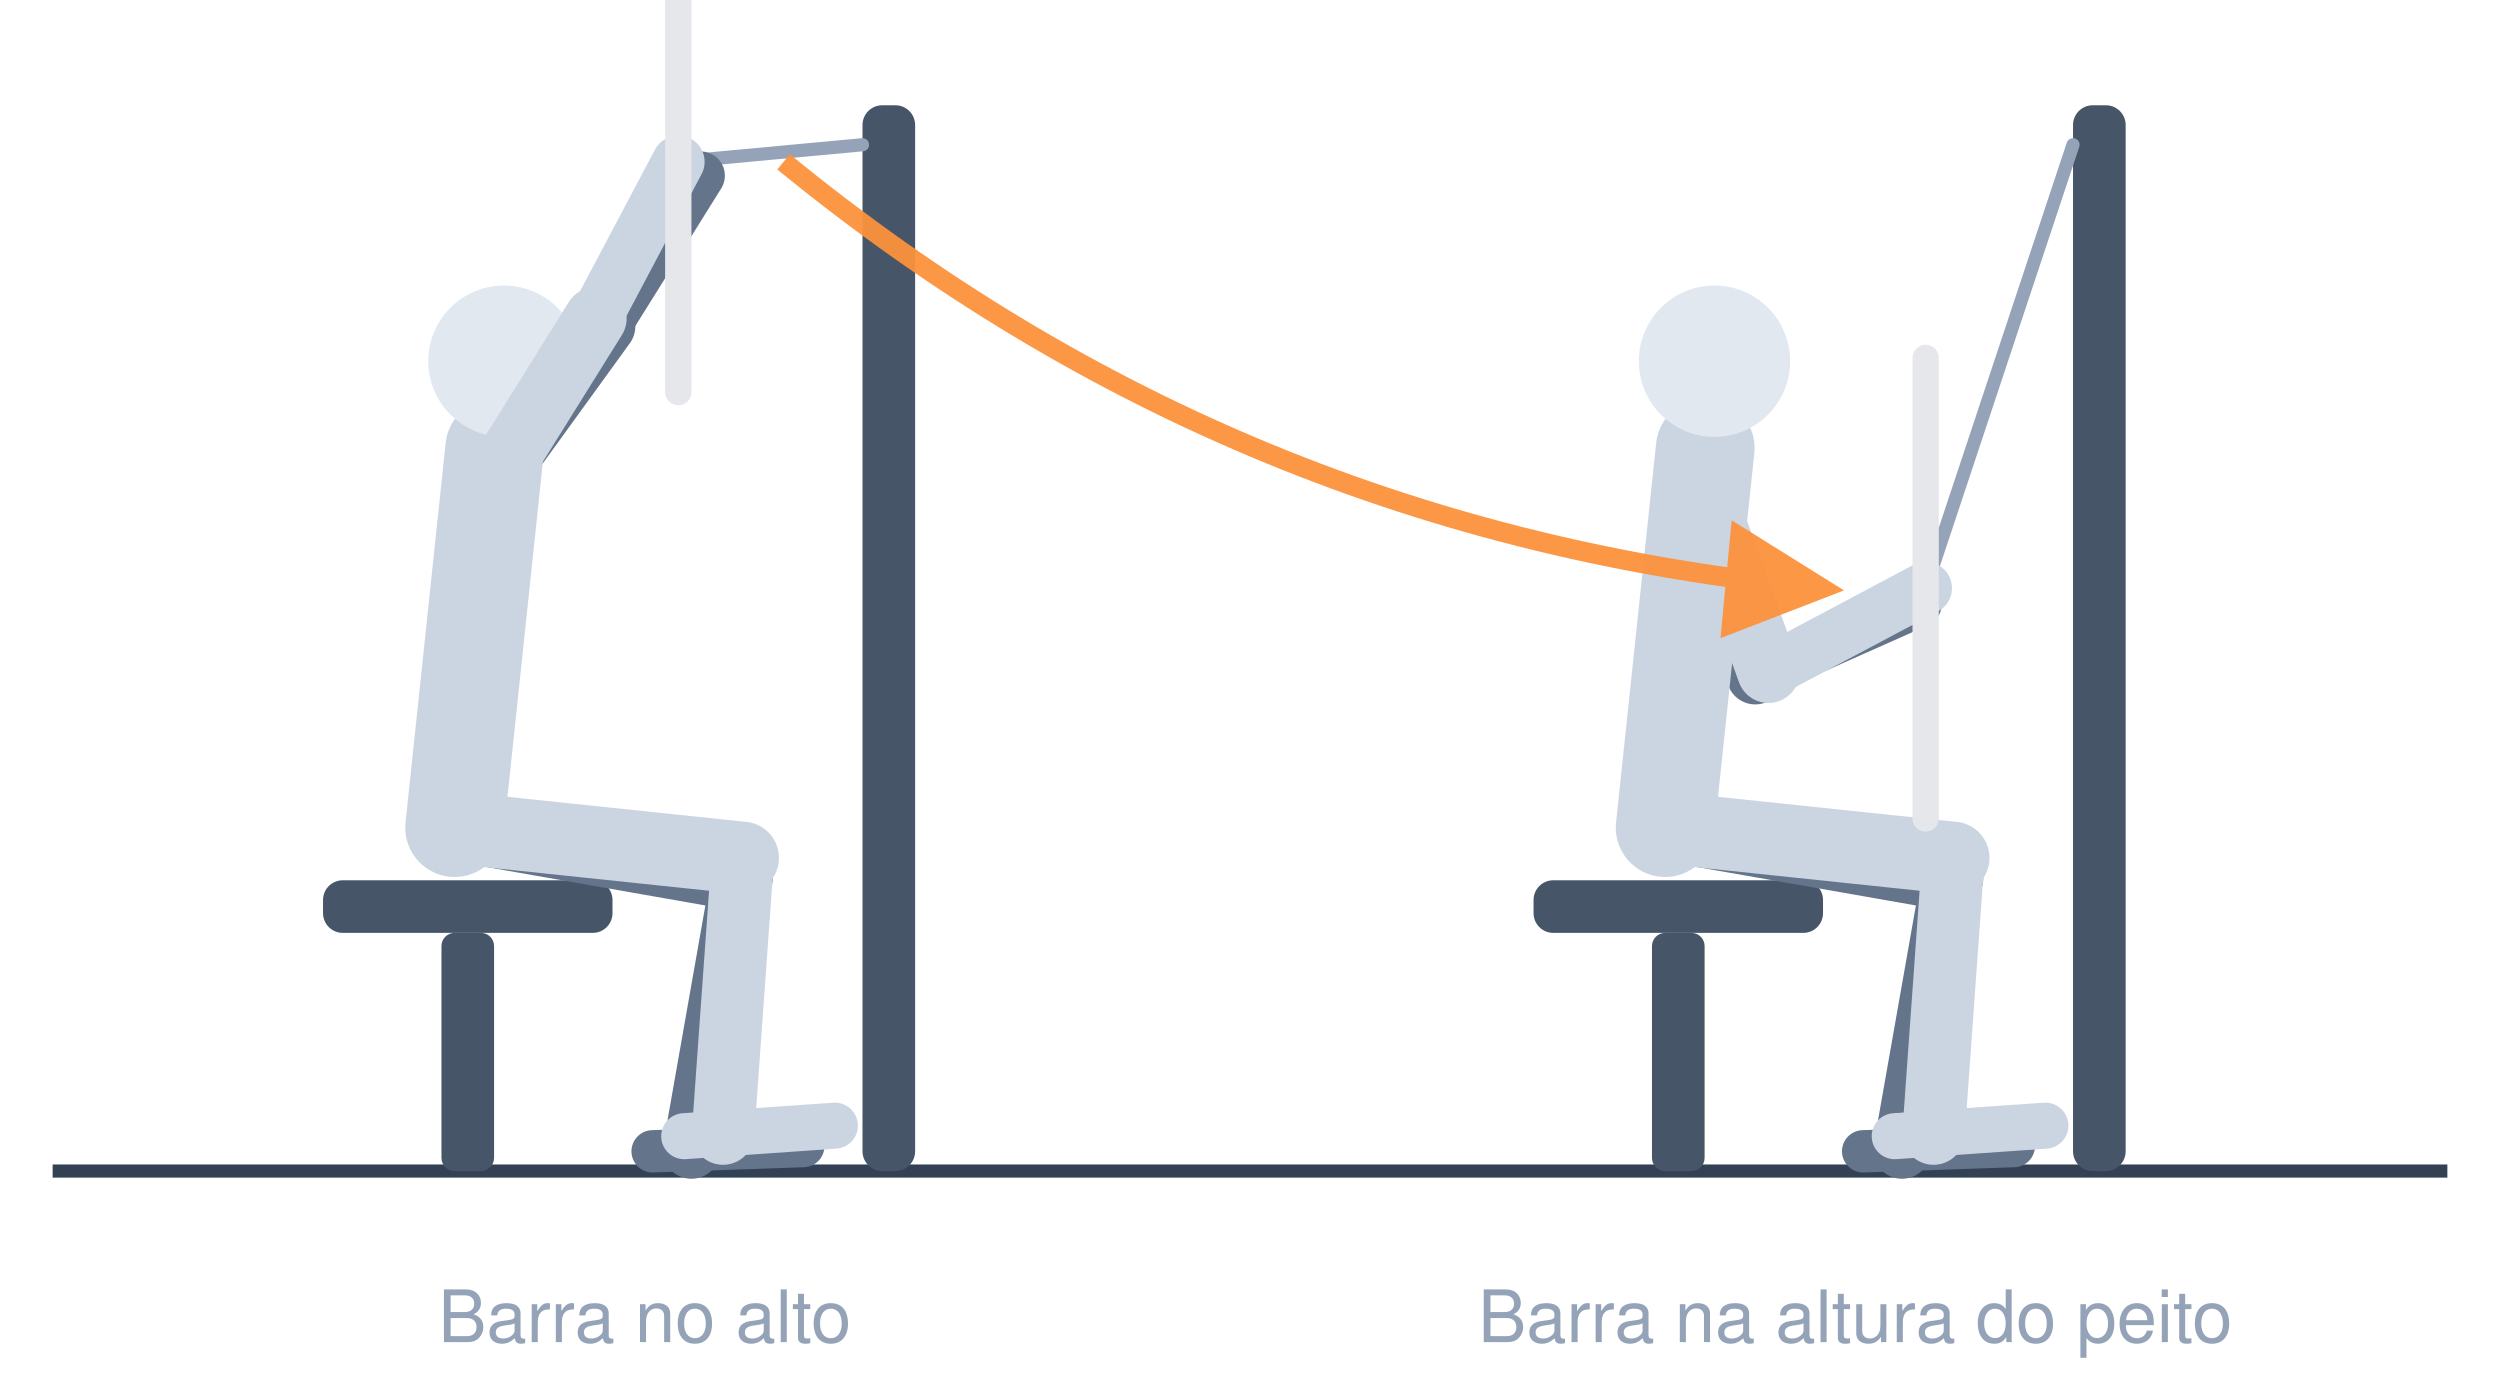
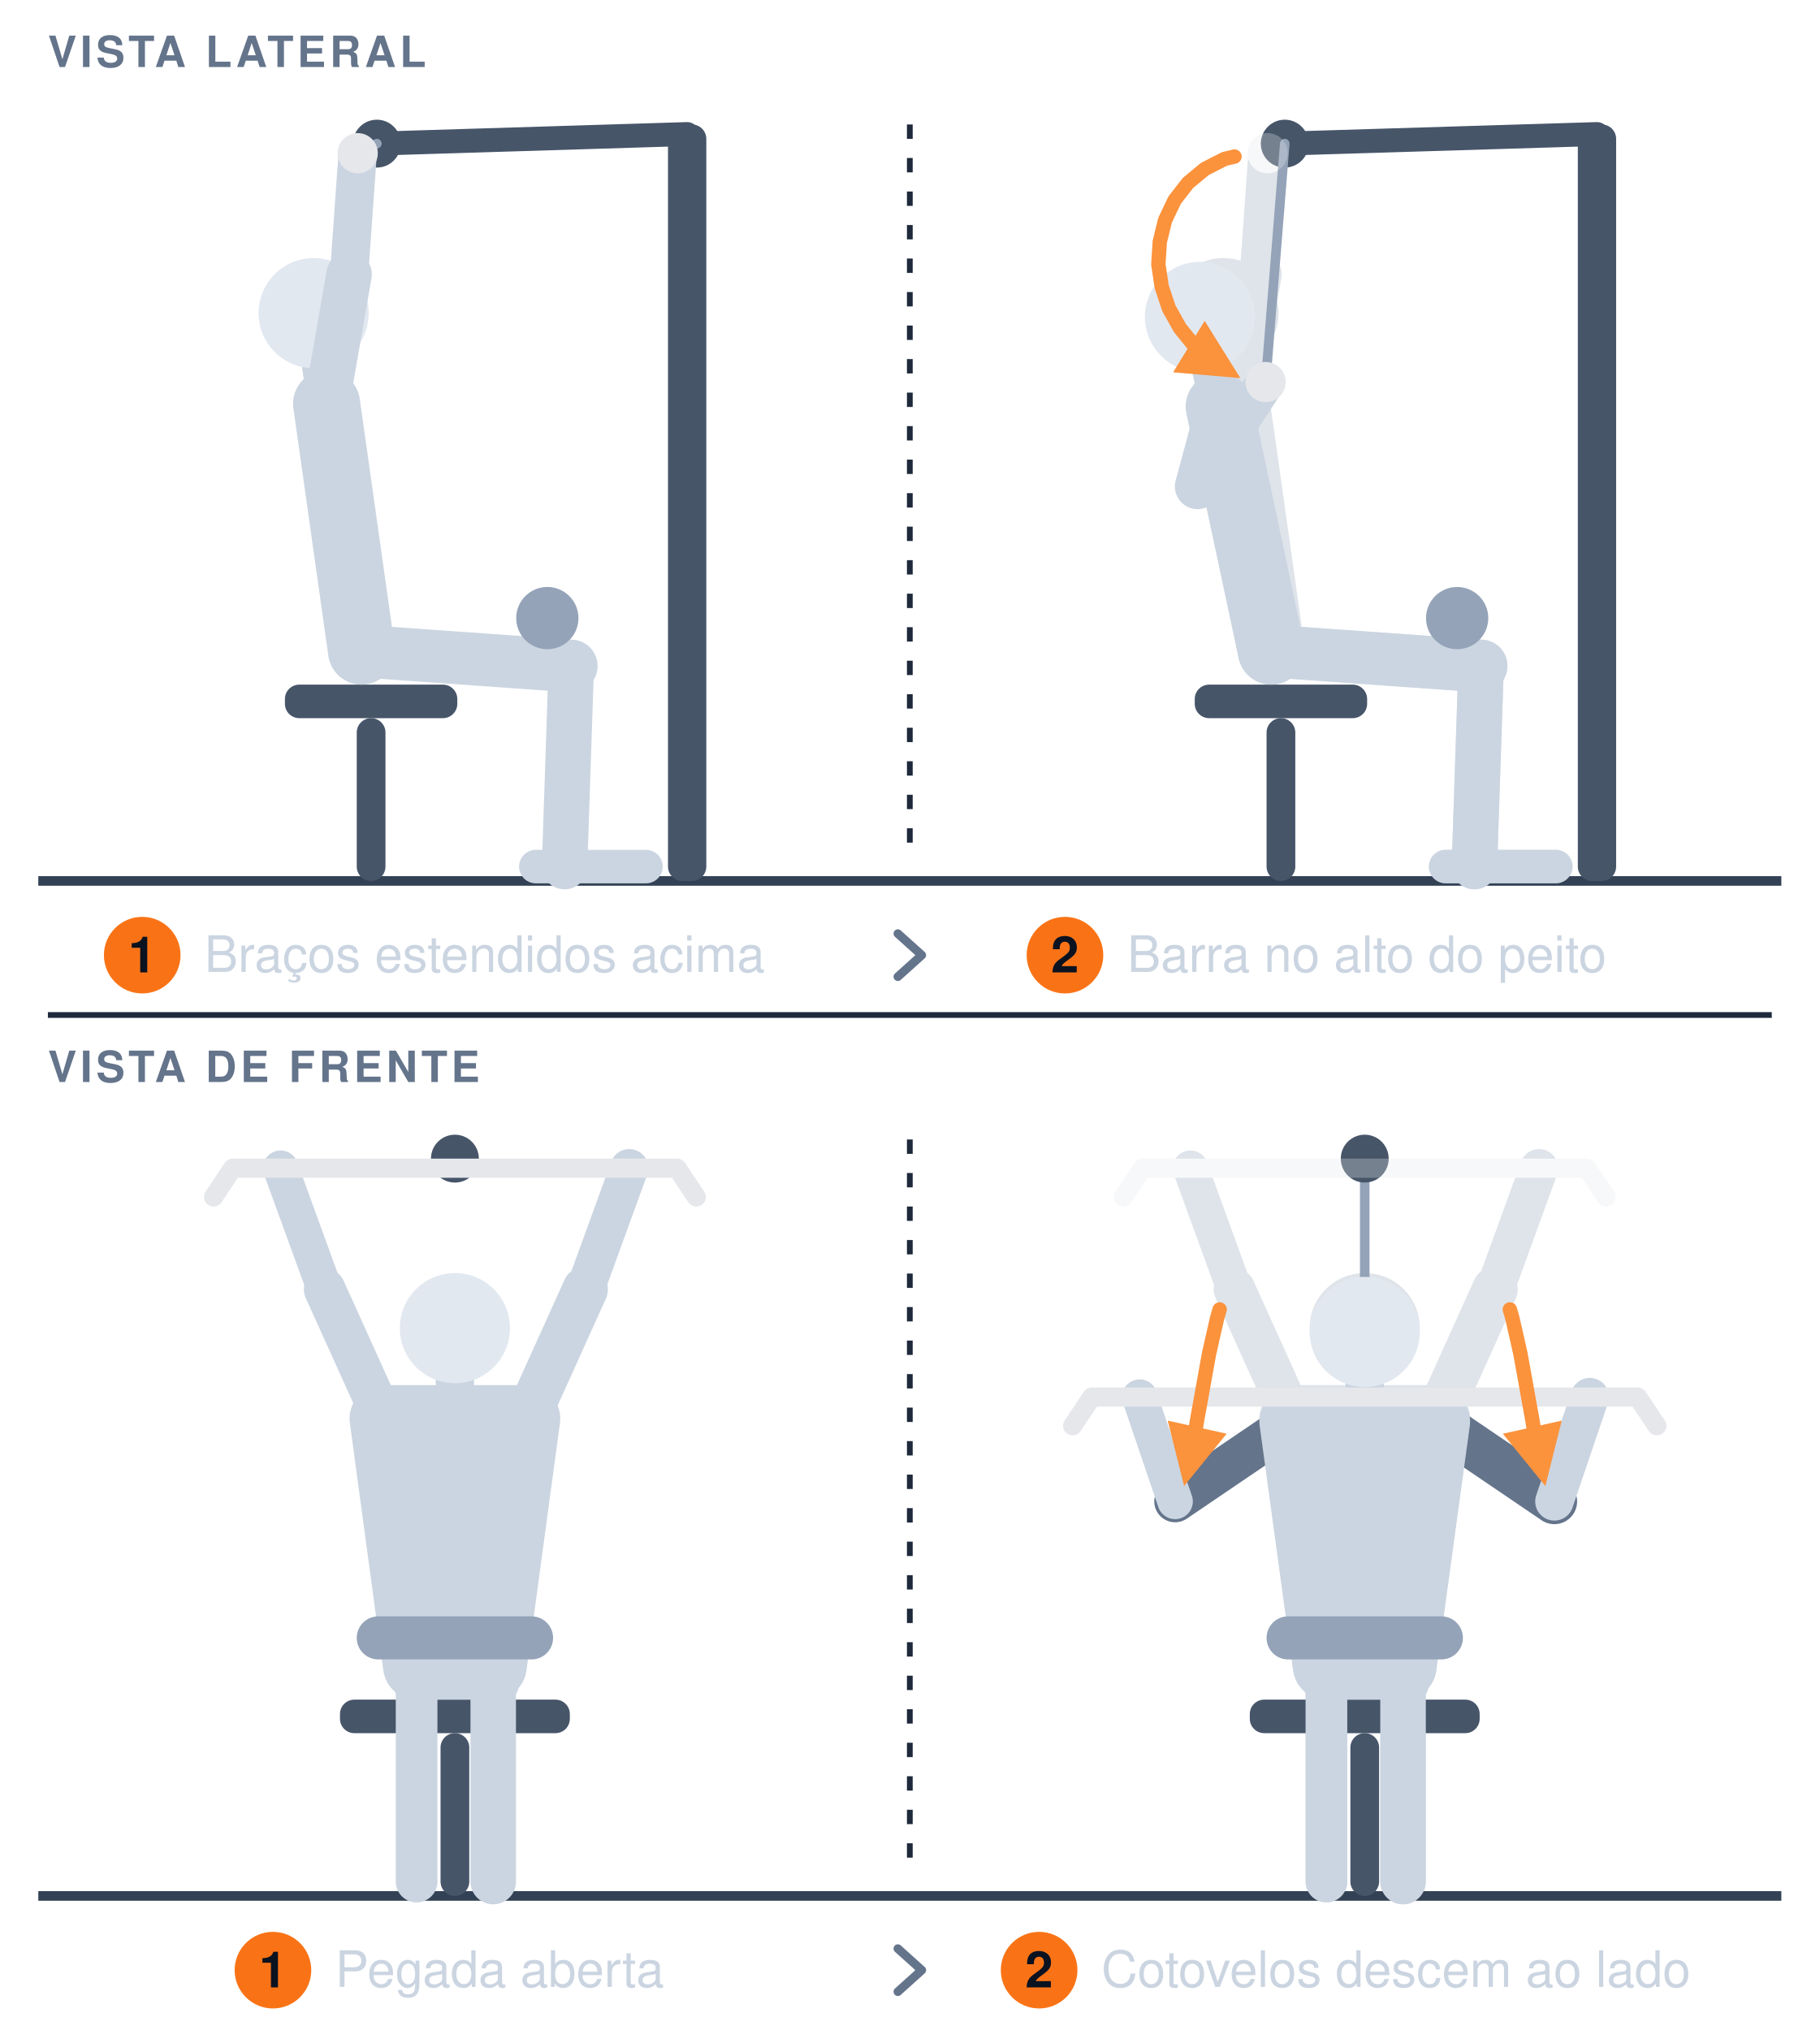
- <svg xmlns="http://www.w3.org/2000/svg" width="380" height="212" viewBox="0 0 380 212" preserveAspectRatio="xMidYMid meet" role="img" aria-label="puxada-alta-maquina">
+ <svg xmlns="http://www.w3.org/2000/svg" width="380" height="424" viewBox="0 0 380 424" preserveAspectRatio="xMidYMid meet" role="img" aria-label="puxada-alta-maquina">
  <defs>
-     <marker id="ah" viewBox="0 0 10 10" refX="8" refY="5" markerWidth="6" markerHeight="6" orient="auto-start-reverse">
+     <marker id="ah" viewBox="0 0 10 10" refX="7" refY="5" markerWidth="4.2" markerHeight="4.2" orient="auto-start-reverse">
      <path d="M0,0 L10,5 L0,10 z" fill="#fb923c" />
    </marker>
  </defs>
-   <line x1="8.0" y1="178.0" x2="372.0" y2="178.0" stroke="#334155" stroke-width="2" stroke-linecap="butt" />
-   <rect x="131.1" y="16.0" width="8.0" height="162.0" rx="3" fill="#475569" />
-   <rect x="49.1" y="133.8" width="44.0" height="8.0" rx="3" fill="#475569" />
-   <rect x="67.1" y="141.8" width="8.0" height="36.2" rx="2" fill="#475569" />
-   <line x1="131.1" y1="22.0" x2="103.1" y2="24.6" stroke="#94a3b8" stroke-width="2" stroke-linecap="round" />
-   <rect x="315.1" y="16.0" width="8.0" height="162.0" rx="3" fill="#475569" />
-   <rect x="233.1" y="133.8" width="44.0" height="8.0" rx="3" fill="#475569" />
-   <rect x="251.1" y="141.8" width="8.0" height="36.2" rx="2" fill="#475569" />
-   <line x1="315.1" y1="22.0" x2="292.7" y2="89.4" stroke="#94a3b8" stroke-width="2" stroke-linecap="round" />
-   <line x1="69.1" y1="125.8" x2="112.4" y2="133.4" stroke="#64748b" stroke-width="10.12" stroke-linecap="round" />
-   <line x1="112.4" y1="133.4" x2="105.1" y2="174.8" stroke="#64748b" stroke-width="8.74" stroke-linecap="round" />
-   <line x1="99.2" y1="175.0" x2="122.1" y2="174.2" stroke="#64748b" stroke-width="6.44" stroke-linecap="round" />
-   <line x1="74.6" y1="73.9" x2="92.2" y2="49.6" stroke="#64748b" stroke-width="8.74" stroke-linecap="round" />
-   <line x1="92.2" y1="49.6" x2="106.5" y2="26.7" stroke="#64748b" stroke-width="7.36" stroke-linecap="round" />
-   <line x1="69.1" y1="125.8" x2="75.2" y2="68.1" stroke="#cbd5e1" stroke-width="15.0" stroke-linecap="round" />
-   <line x1="75.2" y1="68.1" x2="76.6" y2="54.9" stroke="#cbd5e1" stroke-width="8.0" stroke-linecap="round" />
-   <circle cx="76.6" cy="54.9" r="11.5" fill="#e2e8f0" />
-   <line x1="69.1" y1="125.8" x2="112.9" y2="130.4" stroke="#cbd5e1" stroke-width="11.0" stroke-linecap="round" />
-   <line x1="112.9" y1="130.4" x2="109.9" y2="172.3" stroke="#cbd5e1" stroke-width="9.5" stroke-linecap="round" />
-   <line x1="104.0" y1="172.7" x2="126.9" y2="171.1" stroke="#cbd5e1" stroke-width="7.0" stroke-linecap="round" />
-   <line x1="74.6" y1="73.9" x2="90.5" y2="48.4" stroke="#cbd5e1" stroke-width="9.5" stroke-linecap="round" />
-   <line x1="90.5" y1="48.4" x2="103.1" y2="24.6" stroke="#cbd5e1" stroke-width="8.0" stroke-linecap="round" />
-   <line x1="253.1" y1="125.8" x2="296.4" y2="133.4" stroke="#64748b" stroke-width="10.12" stroke-linecap="round" />
-   <line x1="296.4" y1="133.4" x2="289.1" y2="174.8" stroke="#64748b" stroke-width="8.74" stroke-linecap="round" />
-   <line x1="283.2" y1="175.0" x2="306.1" y2="174.2" stroke="#64748b" stroke-width="6.44" stroke-linecap="round" />
-   <line x1="258.6" y1="73.9" x2="266.8" y2="102.7" stroke="#64748b" stroke-width="8.74" stroke-linecap="round" />
-   <line x1="266.8" y1="102.7" x2="291.5" y2="91.7" stroke="#64748b" stroke-width="7.36" stroke-linecap="round" />
-   <line x1="253.1" y1="125.8" x2="259.2" y2="68.1" stroke="#cbd5e1" stroke-width="15.0" stroke-linecap="round" />
-   <line x1="259.2" y1="68.1" x2="260.6" y2="54.9" stroke="#cbd5e1" stroke-width="8.0" stroke-linecap="round" />
-   <circle cx="260.6" cy="54.9" r="11.5" fill="#e2e8f0" />
-   <line x1="253.1" y1="125.8" x2="296.9" y2="130.4" stroke="#cbd5e1" stroke-width="11.0" stroke-linecap="round" />
-   <line x1="296.9" y1="130.4" x2="293.9" y2="172.3" stroke="#cbd5e1" stroke-width="9.5" stroke-linecap="round" />
-   <line x1="288.0" y1="172.7" x2="310.9" y2="171.1" stroke="#cbd5e1" stroke-width="7.0" stroke-linecap="round" />
-   <line x1="258.6" y1="73.9" x2="268.8" y2="102.1" stroke="#cbd5e1" stroke-width="9.5" stroke-linecap="round" />
-   <line x1="268.8" y1="102.1" x2="292.7" y2="89.4" stroke="#cbd5e1" stroke-width="8.0" stroke-linecap="round" />
-   <line x1="103.1" y1="-10.4" x2="103.1" y2="59.6" stroke="#e5e7eb" stroke-width="4" stroke-linecap="round" />
-   <line x1="292.7" y1="54.4" x2="292.7" y2="124.4" stroke="#e5e7eb" stroke-width="4" stroke-linecap="round" />
-   <path d="M119.1,24.6 Q188.0,81.0 276.7,89.4" fill="none" stroke="#fb923c" stroke-width="3" marker-end="url(#ah)" opacity="0.95" />
-   <text x="98.0" y="204.0" fill="#94a3b8" font-family="-apple-system,Helvetica,Arial,sans-serif" font-size="11" font-weight="400" text-anchor="middle">Barra no alto</text>
-   <text x="282.0" y="204.0" fill="#94a3b8" font-family="-apple-system,Helvetica,Arial,sans-serif" font-size="11" font-weight="400" text-anchor="middle">Barra na altura do peito</text>
+   <line x1="8.0" y1="184.0" x2="372.0" y2="184.0" stroke="#334155" stroke-width="2.0" stroke-linecap="butt" />
+   <line x1="190.0" y1="26.0" x2="190.0" y2="180.0" stroke="#1e293b" stroke-width="1.2" stroke-linecap="butt" stroke-dasharray="3 4" />
+   <text x="10.0" y="14.0" fill="#64748b" font-family="-apple-system,Helvetica,Arial,sans-serif" font-size="9" font-weight="700" text-anchor="start" letter-spacing="0.8">VISTA LATERAL</text>
+   <rect x="59.5" y="143.0" width="36.0" height="7.0" rx="3.0" fill="#475569" />
+   <rect x="74.5" y="150.0" width="6.0" height="34.0" rx="3.0" fill="#475569" />
+   <rect x="139.5" y="26.0" width="8.0" height="158.0" rx="3.0" fill="#475569" />
+   <line x1="143.5" y1="28.0" x2="78.7" y2="30.0" stroke="#475569" stroke-width="5.0" stroke-linecap="round" />
+   <circle cx="78.7" cy="30.0" r="5.0" fill="#475569" />
+   <line x1="78.7" y1="30.0" x2="74.7" y2="32.0" stroke="#94a3b8" stroke-width="2.0" stroke-linecap="round" />
+   <line x1="72.9" y1="57.3" x2="74.7" y2="32.0" stroke="#64748b" stroke-width="7.4" stroke-linecap="round" />
+   <line x1="68.2" y1="84.3" x2="72.9" y2="57.3" stroke="#64748b" stroke-width="8.7" stroke-linecap="round" />
+   <line x1="75.5" y1="136.0" x2="119.3" y2="139.1" stroke="#64748b" stroke-width="10.1" stroke-linecap="round" />
+   <line x1="119.3" y1="139.1" x2="117.9" y2="181.0" stroke="#64748b" stroke-width="8.7" stroke-linecap="round" />
+   <line x1="111.9" y1="181.0" x2="134.9" y2="181.0" stroke="#64748b" stroke-width="6.4" stroke-linecap="round" />
+   <polygon points="68.2,84.3 68.2,84.3 75.5,136.0 75.5,136.0" fill="#cbd5e1" stroke="#cbd5e1" stroke-width="14.0" stroke-linejoin="round" />
+   <line x1="68.2" y1="84.3" x2="65.5" y2="65.4" stroke="#cbd5e1" stroke-width="8.0" stroke-linecap="round" />
+   <circle cx="65.5" cy="65.4" r="11.5" fill="#e2e8f0" />
+   <line x1="75.5" y1="136.0" x2="119.3" y2="139.1" stroke="#cbd5e1" stroke-width="11.0" stroke-linecap="round" />
+   <line x1="119.3" y1="139.1" x2="117.9" y2="181.0" stroke="#cbd5e1" stroke-width="9.5" stroke-linecap="round" />
+   <line x1="111.9" y1="181.0" x2="134.9" y2="181.0" stroke="#cbd5e1" stroke-width="7.0" stroke-linecap="round" />
+   <line x1="68.2" y1="84.3" x2="72.9" y2="57.3" stroke="#cbd5e1" stroke-width="9.5" stroke-linecap="round" />
+   <line x1="72.9" y1="57.3" x2="74.7" y2="32.0" stroke="#cbd5e1" stroke-width="8.0" stroke-linecap="round" />
+   <circle cx="74.7" cy="32.0" r="4.2" fill="#e5e7eb" />
+   <circle cx="114.3" cy="129.1" r="6.5" fill="#94a3b8" />
+   <rect x="249.5" y="143.0" width="36.0" height="7.0" rx="3.0" fill="#475569" />
+   <rect x="264.5" y="150.0" width="6.0" height="34.0" rx="3.0" fill="#475569" />
+   <rect x="329.5" y="26.0" width="8.0" height="158.0" rx="3.0" fill="#475569" />
+   <line x1="333.5" y1="28.0" x2="268.3" y2="30.0" stroke="#475569" stroke-width="5.0" stroke-linecap="round" />
+   <circle cx="268.3" cy="30.0" r="5.0" fill="#475569" />
+   <line x1="268.3" y1="30.0" x2="264.3" y2="79.8" stroke="#94a3b8" stroke-width="2.0" stroke-linecap="round" />
+   <g opacity="0.3">
+     <line x1="262.9" y1="57.3" x2="264.7" y2="32.0" stroke="#94a3b8" stroke-width="7.4" stroke-linecap="round" />
+     <line x1="258.2" y1="84.3" x2="262.9" y2="57.3" stroke="#94a3b8" stroke-width="8.7" stroke-linecap="round" />
+     <line x1="265.5" y1="136.0" x2="309.3" y2="139.1" stroke="#94a3b8" stroke-width="10.1" stroke-linecap="round" />
+     <line x1="309.3" y1="139.1" x2="307.9" y2="181.0" stroke="#94a3b8" stroke-width="8.7" stroke-linecap="round" />
+     <line x1="301.9" y1="181.0" x2="324.9" y2="181.0" stroke="#94a3b8" stroke-width="6.4" stroke-linecap="round" />
+     <polygon points="258.2,84.3 258.2,84.3 265.5,136.0 265.5,136.0" fill="#94a3b8" stroke="#94a3b8" stroke-width="14.0" stroke-linejoin="round" />
+     <line x1="258.2" y1="84.3" x2="255.5" y2="65.4" stroke="#94a3b8" stroke-width="8.0" stroke-linecap="round" />
+     <circle cx="255.5" cy="65.4" r="11.5" fill="#94a3b8" />
+     <line x1="265.5" y1="136.0" x2="309.3" y2="139.1" stroke="#94a3b8" stroke-width="11.0" stroke-linecap="round" />
+     <line x1="309.3" y1="139.1" x2="307.9" y2="181.0" stroke="#94a3b8" stroke-width="9.5" stroke-linecap="round" />
+     <line x1="301.9" y1="181.0" x2="324.9" y2="181.0" stroke="#94a3b8" stroke-width="7.0" stroke-linecap="round" />
+     <line x1="258.2" y1="84.3" x2="262.9" y2="57.3" stroke="#94a3b8" stroke-width="9.5" stroke-linecap="round" />
+     <line x1="262.9" y1="57.3" x2="264.7" y2="32.0" stroke="#94a3b8" stroke-width="8.0" stroke-linecap="round" />
+     <circle cx="264.7" cy="32.0" r="4.2" fill="#e5e7eb" />
+   </g>
+   <line x1="250.1" y1="101.6" x2="264.3" y2="79.8" stroke="#64748b" stroke-width="7.4" stroke-linecap="round" />
+   <line x1="254.6" y1="84.9" x2="250.1" y2="101.6" stroke="#64748b" stroke-width="8.7" stroke-linecap="round" />
+   <line x1="265.5" y1="136.0" x2="309.3" y2="139.1" stroke="#64748b" stroke-width="10.1" stroke-linecap="round" />
+   <line x1="309.3" y1="139.1" x2="307.9" y2="181.0" stroke="#64748b" stroke-width="8.7" stroke-linecap="round" />
+   <line x1="301.9" y1="181.0" x2="324.9" y2="181.0" stroke="#64748b" stroke-width="6.4" stroke-linecap="round" />
+   <polygon points="254.6,84.9 254.6,84.9 265.5,136.0 265.5,136.0" fill="#cbd5e1" stroke="#cbd5e1" stroke-width="14.0" stroke-linejoin="round" />
+   <line x1="254.6" y1="84.9" x2="250.6" y2="66.2" stroke="#cbd5e1" stroke-width="8.0" stroke-linecap="round" />
+   <circle cx="250.6" cy="66.2" r="11.5" fill="#e2e8f0" />
+   <line x1="265.5" y1="136.0" x2="309.3" y2="139.1" stroke="#cbd5e1" stroke-width="11.0" stroke-linecap="round" />
+   <line x1="309.3" y1="139.1" x2="307.9" y2="181.0" stroke="#cbd5e1" stroke-width="9.5" stroke-linecap="round" />
+   <line x1="301.9" y1="181.0" x2="324.9" y2="181.0" stroke="#cbd5e1" stroke-width="7.0" stroke-linecap="round" />
+   <line x1="254.6" y1="84.9" x2="250.1" y2="101.6" stroke="#cbd5e1" stroke-width="9.5" stroke-linecap="round" />
+   <line x1="250.1" y1="101.6" x2="264.3" y2="79.8" stroke="#cbd5e1" stroke-width="8.0" stroke-linecap="round" />
+   <circle cx="264.3" cy="79.8" r="4.2" fill="#e5e7eb" />
+   <circle cx="304.3" cy="129.1" r="6.5" fill="#94a3b8" />
+   <path d="M257.8,32.7 L255.7,33.2 L251.6,35.3 L248.1,38.2 L245.3,41.8 L243.3,46.0 L242.2,50.5 L241.9,55.2 L242.6,59.9 L244.1,64.4 L246.4,68.5 L249.3,72.1 L252.7,75.1 L255.8,77.0" fill="none" stroke="#fb923c" stroke-width="3" stroke-linecap="round" stroke-linejoin="round" marker-end="url(#ah)" />
+   <circle cx="29.7" cy="199.5" r="8.0" fill="#f97316" />
+   <text x="29.7" y="203.1" fill="#0b1220" font-family="-apple-system,Helvetica,Arial,sans-serif" font-size="10.5" font-weight="700" text-anchor="middle">1</text>
+   <text x="42.7" y="203.0" fill="#cbd5e1" font-family="-apple-system,Helvetica,Arial,sans-serif" font-size="10.5" font-weight="400" text-anchor="start">Braços estendidos acima</text>
+   <circle cx="222.4" cy="199.5" r="8.0" fill="#f97316" />
+   <text x="222.4" y="203.1" fill="#0b1220" font-family="-apple-system,Helvetica,Arial,sans-serif" font-size="10.5" font-weight="700" text-anchor="middle">2</text>
+   <text x="235.4" y="203.0" fill="#cbd5e1" font-family="-apple-system,Helvetica,Arial,sans-serif" font-size="10.5" font-weight="400" text-anchor="start">Barra no alto do peito</text>
+   <path d="M187.5,195.0 L192.5,199.5 L187.5,204.0" fill="none" stroke="#64748b" stroke-width="1.8" stroke-linecap="round" stroke-linejoin="round" />
+   <line x1="10.0" y1="212.0" x2="370.0" y2="212.0" stroke="#1e293b" stroke-width="1.2" stroke-linecap="butt" />
+   <line x1="8.0" y1="396.0" x2="372.0" y2="396.0" stroke="#334155" stroke-width="2.0" stroke-linecap="butt" />
+   <line x1="190.0" y1="238.0" x2="190.0" y2="392.0" stroke="#1e293b" stroke-width="1.2" stroke-linecap="butt" stroke-dasharray="3 4" />
+   <text x="10.0" y="226.0" fill="#64748b" font-family="-apple-system,Helvetica,Arial,sans-serif" font-size="9" font-weight="700" text-anchor="start" letter-spacing="0.8">VISTA DE FRENTE</text>
+   <rect x="71.0" y="355.0" width="48.0" height="7.0" rx="3.0" fill="#475569" />
+   <rect x="92.0" y="362.0" width="6.0" height="34.0" rx="3.0" fill="#475569" />
+   <line x1="95.0" y1="242.0" x2="95.0" y2="244.0" stroke="#94a3b8" stroke-width="2.0" stroke-linecap="round" />
+   <circle cx="95.0" cy="242.0" r="5.0" fill="#475569" />
+   <line x1="95.0" y1="296.3" x2="95.0" y2="277.4" stroke="#cbd5e1" stroke-width="8.0" stroke-linecap="round" />
+   <circle cx="95.0" cy="277.4" r="11.5" fill="#e2e8f0" />
+   <line x1="110.0" y1="296.3" x2="122.2" y2="269.3" stroke="#cbd5e1" stroke-width="9.5" stroke-linecap="round" />
+   <line x1="80.0" y1="296.3" x2="67.8" y2="269.3" stroke="#cbd5e1" stroke-width="8.7" stroke-linecap="round" />
+   <polygon points="80.0,296.3 110.0,296.3 103.0,348.0 87.0,348.0" fill="#cbd5e1" stroke="#cbd5e1" stroke-width="14.0" stroke-linejoin="round" />
+   <line x1="122.2" y1="269.3" x2="131.4" y2="244.0" stroke="#cbd5e1" stroke-width="8.0" stroke-linecap="round" />
+   <line x1="67.8" y1="269.3" x2="58.6" y2="244.0" stroke="#cbd5e1" stroke-width="7.4" stroke-linecap="round" />
+   <line x1="103.0" y1="348.0" x2="103.0" y2="351.1" stroke="#cbd5e1" stroke-width="11.0" stroke-linecap="round" />
+   <line x1="87.0" y1="348.0" x2="87.0" y2="351.1" stroke="#cbd5e1" stroke-width="10.1" stroke-linecap="round" />
+   <line x1="103.0" y1="351.1" x2="103.0" y2="393.0" stroke="#cbd5e1" stroke-width="9.5" stroke-linecap="round" />
+   <line x1="87.0" y1="351.1" x2="87.0" y2="393.0" stroke="#cbd5e1" stroke-width="8.7" stroke-linecap="round" />
+   <circle cx="103.0" cy="393.0" r="3.9" fill="#cbd5e1" />
+   <circle cx="87.0" cy="393.0" r="3.5" fill="#cbd5e1" />
+   <polyline points="44.6,250.0 48.6,244.0 141.4,244.0 145.4,250.0" fill="none" stroke="#e5e7eb" stroke-width="4.0" stroke-linecap="round" stroke-linejoin="round" />
+   <line x1="79.0" y1="342.1" x2="111.0" y2="342.1" stroke="#94a3b8" stroke-width="9.0" stroke-linecap="round" />
+   <rect x="261.0" y="355.0" width="48.0" height="7.0" rx="3.0" fill="#475569" />
+   <rect x="282.0" y="362.0" width="6.0" height="34.0" rx="3.0" fill="#475569" />
+   <line x1="285.0" y1="242.0" x2="285.0" y2="291.8" stroke="#94a3b8" stroke-width="2.0" stroke-linecap="round" />
+   <circle cx="285.0" cy="242.0" r="5.0" fill="#475569" />
+   <g opacity="0.3">
+     <line x1="285.0" y1="296.3" x2="285.0" y2="277.4" stroke="#94a3b8" stroke-width="8.0" stroke-linecap="round" />
+     <circle cx="285.0" cy="277.4" r="11.5" fill="#94a3b8" />
+     <line x1="300.0" y1="296.3" x2="312.2" y2="269.3" stroke="#94a3b8" stroke-width="9.5" stroke-linecap="round" />
+     <line x1="270.0" y1="296.3" x2="257.8" y2="269.3" stroke="#94a3b8" stroke-width="8.7" stroke-linecap="round" />
+     <polygon points="270.0,296.3 300.0,296.3 293.0,348.0 277.0,348.0" fill="#94a3b8" stroke="#94a3b8" stroke-width="14.0" stroke-linejoin="round" />
+     <line x1="312.2" y1="269.3" x2="321.4" y2="244.0" stroke="#94a3b8" stroke-width="8.0" stroke-linecap="round" />
+     <line x1="257.8" y1="269.3" x2="248.6" y2="244.0" stroke="#94a3b8" stroke-width="7.4" stroke-linecap="round" />
+     <line x1="293.0" y1="348.0" x2="293.0" y2="351.1" stroke="#94a3b8" stroke-width="11.0" stroke-linecap="round" />
+     <line x1="277.0" y1="348.0" x2="277.0" y2="351.1" stroke="#94a3b8" stroke-width="10.1" stroke-linecap="round" />
+     <line x1="293.0" y1="351.1" x2="293.0" y2="393.0" stroke="#94a3b8" stroke-width="9.5" stroke-linecap="round" />
+     <line x1="277.0" y1="351.1" x2="277.0" y2="393.0" stroke="#94a3b8" stroke-width="8.7" stroke-linecap="round" />
+     <circle cx="293.0" cy="393.0" r="3.9" fill="#94a3b8" />
+     <circle cx="277.0" cy="393.0" r="3.5" fill="#94a3b8" />
+     <polyline points="234.6,250.0 238.6,244.0 331.4,244.0 335.4,250.0" fill="none" stroke="#e5e7eb" stroke-width="4.0" stroke-linecap="round" stroke-linejoin="round" />
+   </g>
+   <line x1="285.0" y1="296.9" x2="285.0" y2="278.2" stroke="#cbd5e1" stroke-width="8.0" stroke-linecap="round" />
+   <circle cx="285.0" cy="278.2" r="11.5" fill="#e2e8f0" />
+   <line x1="300.0" y1="296.9" x2="324.6" y2="313.6" stroke="#64748b" stroke-width="9.5" stroke-linecap="round" />
+   <line x1="270.0" y1="296.9" x2="245.4" y2="313.6" stroke="#64748b" stroke-width="8.7" stroke-linecap="round" />
+   <line x1="324.6" y1="313.6" x2="332.0" y2="291.8" stroke="#cbd5e1" stroke-width="8.0" stroke-linecap="round" />
+   <line x1="245.4" y1="313.6" x2="238.0" y2="291.8" stroke="#cbd5e1" stroke-width="7.4" stroke-linecap="round" />
+   <polygon points="270.0,296.9 300.0,296.9 293.0,348.0 277.0,348.0" fill="#cbd5e1" stroke="#cbd5e1" stroke-width="14.0" stroke-linejoin="round" />
+   <line x1="293.0" y1="348.0" x2="293.0" y2="351.1" stroke="#cbd5e1" stroke-width="11.0" stroke-linecap="round" />
+   <line x1="277.0" y1="348.0" x2="277.0" y2="351.1" stroke="#cbd5e1" stroke-width="10.1" stroke-linecap="round" />
+   <line x1="293.0" y1="351.1" x2="293.0" y2="393.0" stroke="#cbd5e1" stroke-width="9.5" stroke-linecap="round" />
+   <line x1="277.0" y1="351.1" x2="277.0" y2="393.0" stroke="#cbd5e1" stroke-width="8.7" stroke-linecap="round" />
+   <circle cx="293.0" cy="393.0" r="3.9" fill="#cbd5e1" />
+   <circle cx="277.0" cy="393.0" r="3.5" fill="#cbd5e1" />
+   <polyline points="224.0,297.8 228.0,291.8 342.0,291.8 346.0,297.8" fill="none" stroke="#e5e7eb" stroke-width="4.0" stroke-linecap="round" stroke-linejoin="round" />
+   <line x1="269.0" y1="342.1" x2="301.0" y2="342.1" stroke="#94a3b8" stroke-width="9.0" stroke-linecap="round" />
+   <path d="M315.3,273.5 L315.8,275.2 L316.6,278.7 L317.5,282.7 L318.3,287.1 L319.1,291.6 L319.9,296.0 L320.6,300.2 L321.3,304.0 L321.9,306.7" fill="none" stroke="#fb923c" stroke-width="3" stroke-linecap="round" stroke-linejoin="round" marker-end="url(#ah)" />
+   <path d="M254.7,273.5 L254.2,275.2 L253.4,278.7 L252.5,282.7 L251.7,287.1 L250.9,291.6 L250.1,296.0 L249.4,300.2 L248.7,304.0 L248.1,306.7" fill="none" stroke="#fb923c" stroke-width="3" stroke-linecap="round" stroke-linejoin="round" marker-end="url(#ah)" />
+   <circle cx="57.0" cy="411.5" r="8.0" fill="#f97316" />
+   <text x="57.0" y="415.1" fill="#0b1220" font-family="-apple-system,Helvetica,Arial,sans-serif" font-size="10.5" font-weight="700" text-anchor="middle">1</text>
+   <text x="70.0" y="415.0" fill="#cbd5e1" font-family="-apple-system,Helvetica,Arial,sans-serif" font-size="10.5" font-weight="400" text-anchor="start">Pegada aberta</text>
+   <circle cx="217.0" cy="411.5" r="8.0" fill="#f97316" />
+   <text x="217.0" y="415.1" fill="#0b1220" font-family="-apple-system,Helvetica,Arial,sans-serif" font-size="10.5" font-weight="700" text-anchor="middle">2</text>
+   <text x="230.0" y="415.0" fill="#cbd5e1" font-family="-apple-system,Helvetica,Arial,sans-serif" font-size="10.5" font-weight="400" text-anchor="start">Cotovelos descem ao lado</text>
+   <path d="M187.5,407.0 L192.5,411.5 L187.5,416.0" fill="none" stroke="#64748b" stroke-width="1.8" stroke-linecap="round" stroke-linejoin="round" />
</svg>
